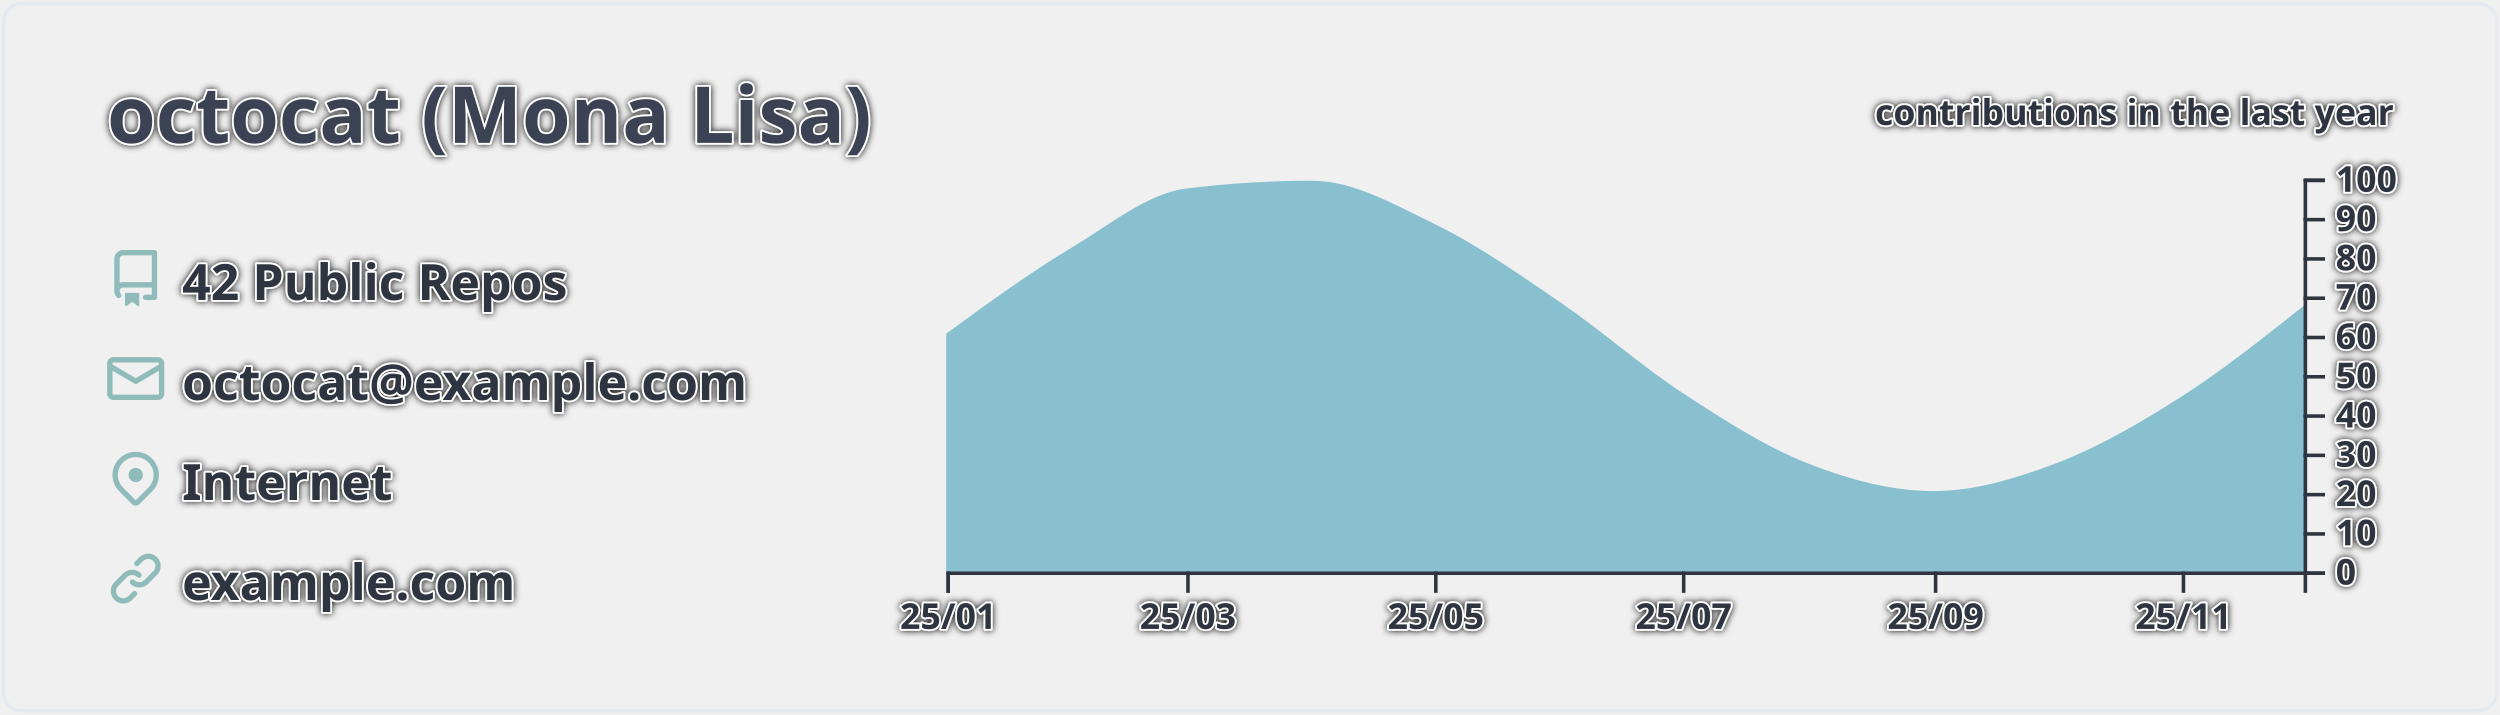
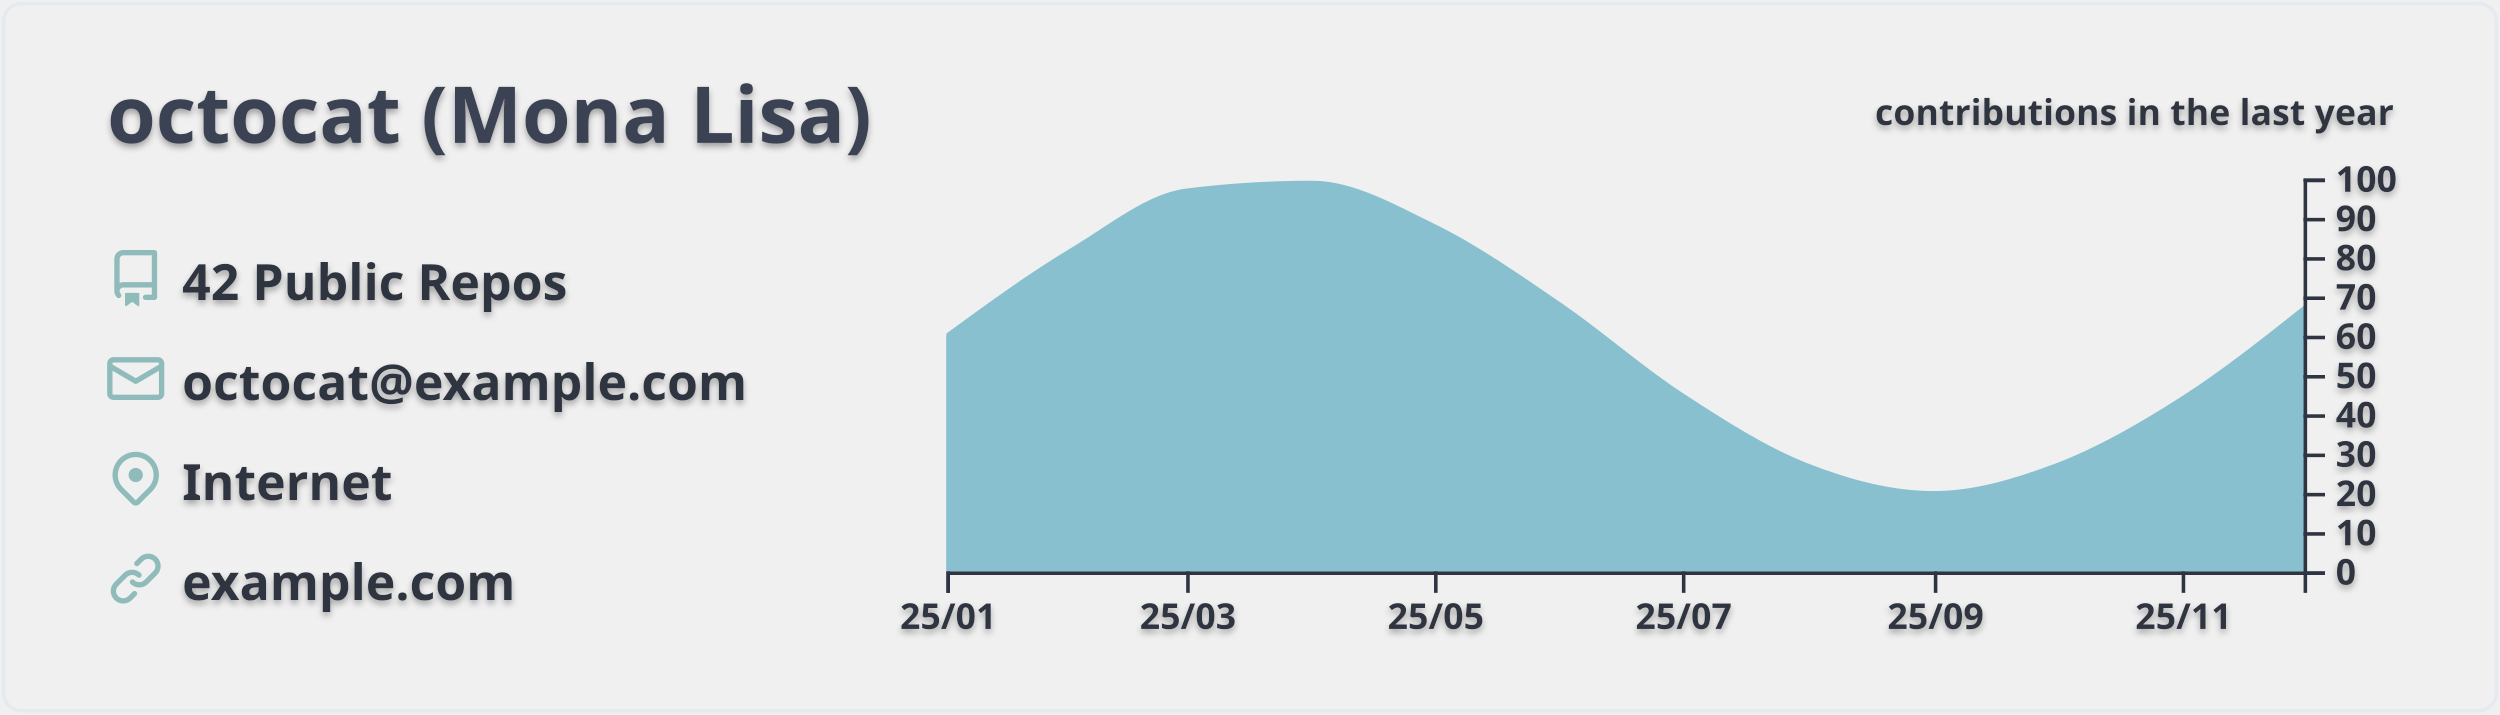
<svg xmlns="http://www.w3.org/2000/svg" width="700" height="200" viewBox="0 0 700 200">
  <style>* {
          font-family: 'Segoe UI', Ubuntu, "Helvetica Neue", Sans-Serif
        }
        text {
          font-weight: 600;
-           paint-order: stroke fill;
-           stroke: #fff;
-           stroke-width: 1px;
-           stroke-linejoin: round;
-           filter: drop-shadow(0 0 1px #111);
+           filter: drop-shadow(0 1px 1px rgba(0, 0, 0, 0.65)) drop-shadow(0 0 1px rgba(255, 255, 255, 0.55));
        }</style>
  <g class="gpsc-root">
    <rect x="1" y="1" rx="5" ry="5" height="99%" width="99.714%" stroke="#e5e9f0" stroke-width="1" fill="#ffffff00" stroke-opacity="1" />
    <text x="30" y="40" class="gpsc-item" style="--gpsc-i: 0; font-size: 22px; fill: #3b4252;">octocat (Mona Lisa)</text>
    <g transform="translate(0,40)">
      <g transform="translate(30,30)">
        <g class="gpsc-item" style="--gpsc-i: 0;">
          <g transform="translate(0,0)" width="14" height="14" fill="#8fbcbb">
            <path fill-rule="evenodd" d="M2 2.5A2.5 2.5 0 014.5 0h8.75a.75.75 0 01.75.75v12.5a.75.75 0 01-.75.75h-2.5a.75.75 0 110-1.5h1.75v-2h-8a1 1 0 00-.714 1.7.75.75 0 01-1.072 1.05A2.495 2.495 0 012 11.5v-9zm10.5-1V9h-8c-.356 0-.694.074-1 .208V2.5a1 1 0 011-1h8zM5 12.25v3.25a.25.25 0 00.4.2l1.45-1.087a.25.25 0 01.3 0L8.6 15.7a.25.25 0 00.4-.2v-3.25a.25.25 0 00-.25-.25h-3.5a.25.25 0 00-.25.25z" />
          </g>
        </g>
        <g class="gpsc-item" style="--gpsc-i: 1;">
          <g transform="translate(0,28)" width="14" height="14" fill="#8fbcbb">
            <path fill-rule="evenodd" d="M1.75 2A1.75 1.75 0 000 3.75v.736a.75.75 0 000 .027v7.737C0 13.216.784 14 1.75 14h12.5A1.75 1.75 0 0016 12.25v-8.5A1.75 1.75 0 0014.25 2H1.75zM14.5 4.07v-.32a.25.25 0 00-.25-.25H1.75a.25.25 0 00-.25.25v.32L8 7.88l6.5-3.81zm-13 1.74v6.441c0 .138.112.25.25.25h12.5a.25.25 0 00.25-.25V5.809L8.38 9.397a.75.75 0 01-.76 0L1.5 5.809z" />
          </g>
        </g>
        <g class="gpsc-item" style="--gpsc-i: 2;">
          <g transform="translate(0,56)" width="14" height="14" fill="#8fbcbb">
            <path fill-rule="evenodd" d="M11.536 3.464a5 5 0 010 7.072L8 14.07l-3.536-3.535a5 5 0 117.072-7.072v.001zm1.06 8.132a6.5 6.5 0 10-9.192 0l3.535 3.536a1.5 1.5 0 002.122 0l3.535-3.536zM8 9a2 2 0 100-4 2 2 0 000 4z" />
          </g>
        </g>
        <g class="gpsc-item" style="--gpsc-i: 3;">
          <g transform="translate(0,84)" width="14" height="14" fill="#8fbcbb">
            <path fill-rule="evenodd" d="M7.775 3.275a.75.75 0 001.06 1.06l1.25-1.25a2 2 0 112.83 2.83l-2.5 2.5a2 2 0 01-2.83 0 .75.75 0 00-1.06 1.06 3.5 3.5 0 004.95 0l2.5-2.5a3.5 3.5 0 00-4.95-4.95l-1.25 1.25zm-4.69 9.64a2 2 0 010-2.83l2.5-2.5a2 2 0 012.83 0 .75.75 0 001.06-1.06 3.5 3.5 0 00-4.95 0l-2.5 2.5a3.5 3.5 0 004.95 4.95l1.25-1.25a.75.75 0 00-1.06-1.06l-1.25 1.25a2 2 0 01-2.83 0z" />
          </g>
        </g>
        <text x="21" y="14" class="gpsc-item" style="--gpsc-i: 0; fill: #2e3440; font-size: 14px;">42 Public Repos</text>
        <text x="21" y="42" class="gpsc-item" style="--gpsc-i: 1; fill: #2e3440; font-size: 14px;">octocat@example.com</text>
        <text x="21" y="70" class="gpsc-item" style="--gpsc-i: 2; fill: #2e3440; font-size: 14px;">Internet</text>
        <text x="21" y="98" class="gpsc-item" style="--gpsc-i: 3; fill: #2e3440; font-size: 14px;">example.com</text>
      </g>
      <g color="#88c0d0" transform="translate(295,10)">
        <clipPath id="gpsc-reveal-clip">
          <rect class="gpsc-reveal" x="-30" y="0" width="410" height="110" style="--gpsc-w: 410px; --gpsc-i: 4;" />
        </clipPath>
        <g clip-path="url(#gpsc-reveal-clip)" class="gpsc-chart" style="--gpsc-i: 4;">
          <path transform="translate(-30,0)" stroke="#88c0d0" fill="#88c0d0" opacity="1" d="M0,44C11.756,35.414,23.513,26.828,35.269,19.8C45.888,13.452,56.507,4.625,67.126,3.3C78.882,1.833,90.639,1.1,102.395,1.1C113.772,1.1,125.15,7.66,136.527,13.2C148.283,18.925,160.04,27.165,171.796,35.2C183.174,42.976,194.551,53.073,205.928,60.5C217.685,68.175,229.441,75.717,241.198,80.3C252.954,84.883,264.711,88,276.467,88C287.844,88,299.222,84.571,310.599,80.3C322.355,75.887,334.112,69.094,345.868,61.6C357.246,54.348,368.623,45.324,380,36.3L380,110C368.623,110,357.246,110,345.868,110C334.112,110,322.355,110,310.599,110C299.222,110,287.844,110,276.467,110C264.711,110,252.954,110,241.198,110C229.441,110,217.685,110,205.928,110C194.551,110,183.174,110,171.796,110C160.04,110,148.283,110,136.527,110C125.15,110,113.772,110,102.395,110C90.639,110,78.882,110,67.126,110C56.507,110,45.888,110,35.269,110C23.513,110,11.756,110,0,110Z" />
        </g>
        <g color="#2e3440" transform="translate(-30,110)" fill="none" font-size="10" font-family="sans-serif" text-anchor="middle">
          <path class="domain" stroke="currentColor" d="M0.5,6V0.5H380.5V6" />
          <g class="tick" opacity="1" transform="translate(0.5,0)">
            <line stroke="currentColor" y2="6" />
            <text fill="currentColor" y="9" dy="0.71em">25/01</text>
          </g>
          <g class="tick" opacity="1" transform="translate(67.62575,0)">
            <line stroke="currentColor" y2="6" />
            <text fill="currentColor" y="9" dy="0.71em">25/03</text>
          </g>
          <g class="tick" opacity="1" transform="translate(137.0269,0)">
            <line stroke="currentColor" y2="6" />
            <text fill="currentColor" y="9" dy="0.71em">25/05</text>
          </g>
          <g class="tick" opacity="1" transform="translate(206.4281,0)">
            <line stroke="currentColor" y2="6" />
            <text fill="currentColor" y="9" dy="0.71em">25/07</text>
          </g>
          <g class="tick" opacity="1" transform="translate(276.9671,0)">
            <line stroke="currentColor" y2="6" />
            <text fill="currentColor" y="9" dy="0.71em">25/09</text>
          </g>
          <g class="tick" opacity="1" transform="translate(346.3683,0)">
            <line stroke="currentColor" y2="6" />
            <text fill="currentColor" y="9" dy="0.71em">25/11</text>
          </g>
        </g>
        <g color="#2e3440" transform="translate(350,0)" fill="none" font-size="10" font-family="sans-serif" text-anchor="start">
          <path class="domain" stroke="currentColor" d="M6,110.5H0.5V0.5H6" />
          <g class="tick" opacity="1" transform="translate(0,110.5)">
            <line stroke="currentColor" x2="6" />
            <text fill="currentColor" x="9" dy="0.32em">0</text>
          </g>
          <g class="tick" opacity="1" transform="translate(0,99.5)">
            <line stroke="currentColor" x2="6" />
            <text fill="currentColor" x="9" dy="0.32em">10</text>
          </g>
          <g class="tick" opacity="1" transform="translate(0,88.5)">
            <line stroke="currentColor" x2="6" />
            <text fill="currentColor" x="9" dy="0.32em">20</text>
          </g>
          <g class="tick" opacity="1" transform="translate(0,77.5)">
            <line stroke="currentColor" x2="6" />
            <text fill="currentColor" x="9" dy="0.32em">30</text>
          </g>
          <g class="tick" opacity="1" transform="translate(0,66.5)">
            <line stroke="currentColor" x2="6" />
            <text fill="currentColor" x="9" dy="0.32em">40</text>
          </g>
          <g class="tick" opacity="1" transform="translate(0,55.5)">
            <line stroke="currentColor" x2="6" />
            <text fill="currentColor" x="9" dy="0.32em">50</text>
          </g>
          <g class="tick" opacity="1" transform="translate(0,44.5)">
            <line stroke="currentColor" x2="6" />
            <text fill="currentColor" x="9" dy="0.32em">60</text>
          </g>
          <g class="tick" opacity="1" transform="translate(0,33.5)">
            <line stroke="currentColor" x2="6" />
            <text fill="currentColor" x="9" dy="0.32em">70</text>
          </g>
          <g class="tick" opacity="1" transform="translate(0,22.5)">
            <line stroke="currentColor" x2="6" />
            <text fill="currentColor" x="9" dy="0.32em">80</text>
          </g>
          <g class="tick" opacity="1" transform="translate(0,11.5)">
            <line stroke="currentColor" x2="6" />
            <text fill="currentColor" x="9" dy="0.32em">90</text>
          </g>
          <g class="tick" opacity="1" transform="translate(0,0.5)">
            <line stroke="currentColor" x2="6" />
            <text fill="currentColor" x="9" dy="0.32em">100</text>
          </g>
        </g>
        <g>
          <text y="-15" x="230" style="fill: #2e3440; font-size: 10px;">contributions in the last year</text>
        </g>
      </g>
    </g>
  </g>
</svg>
